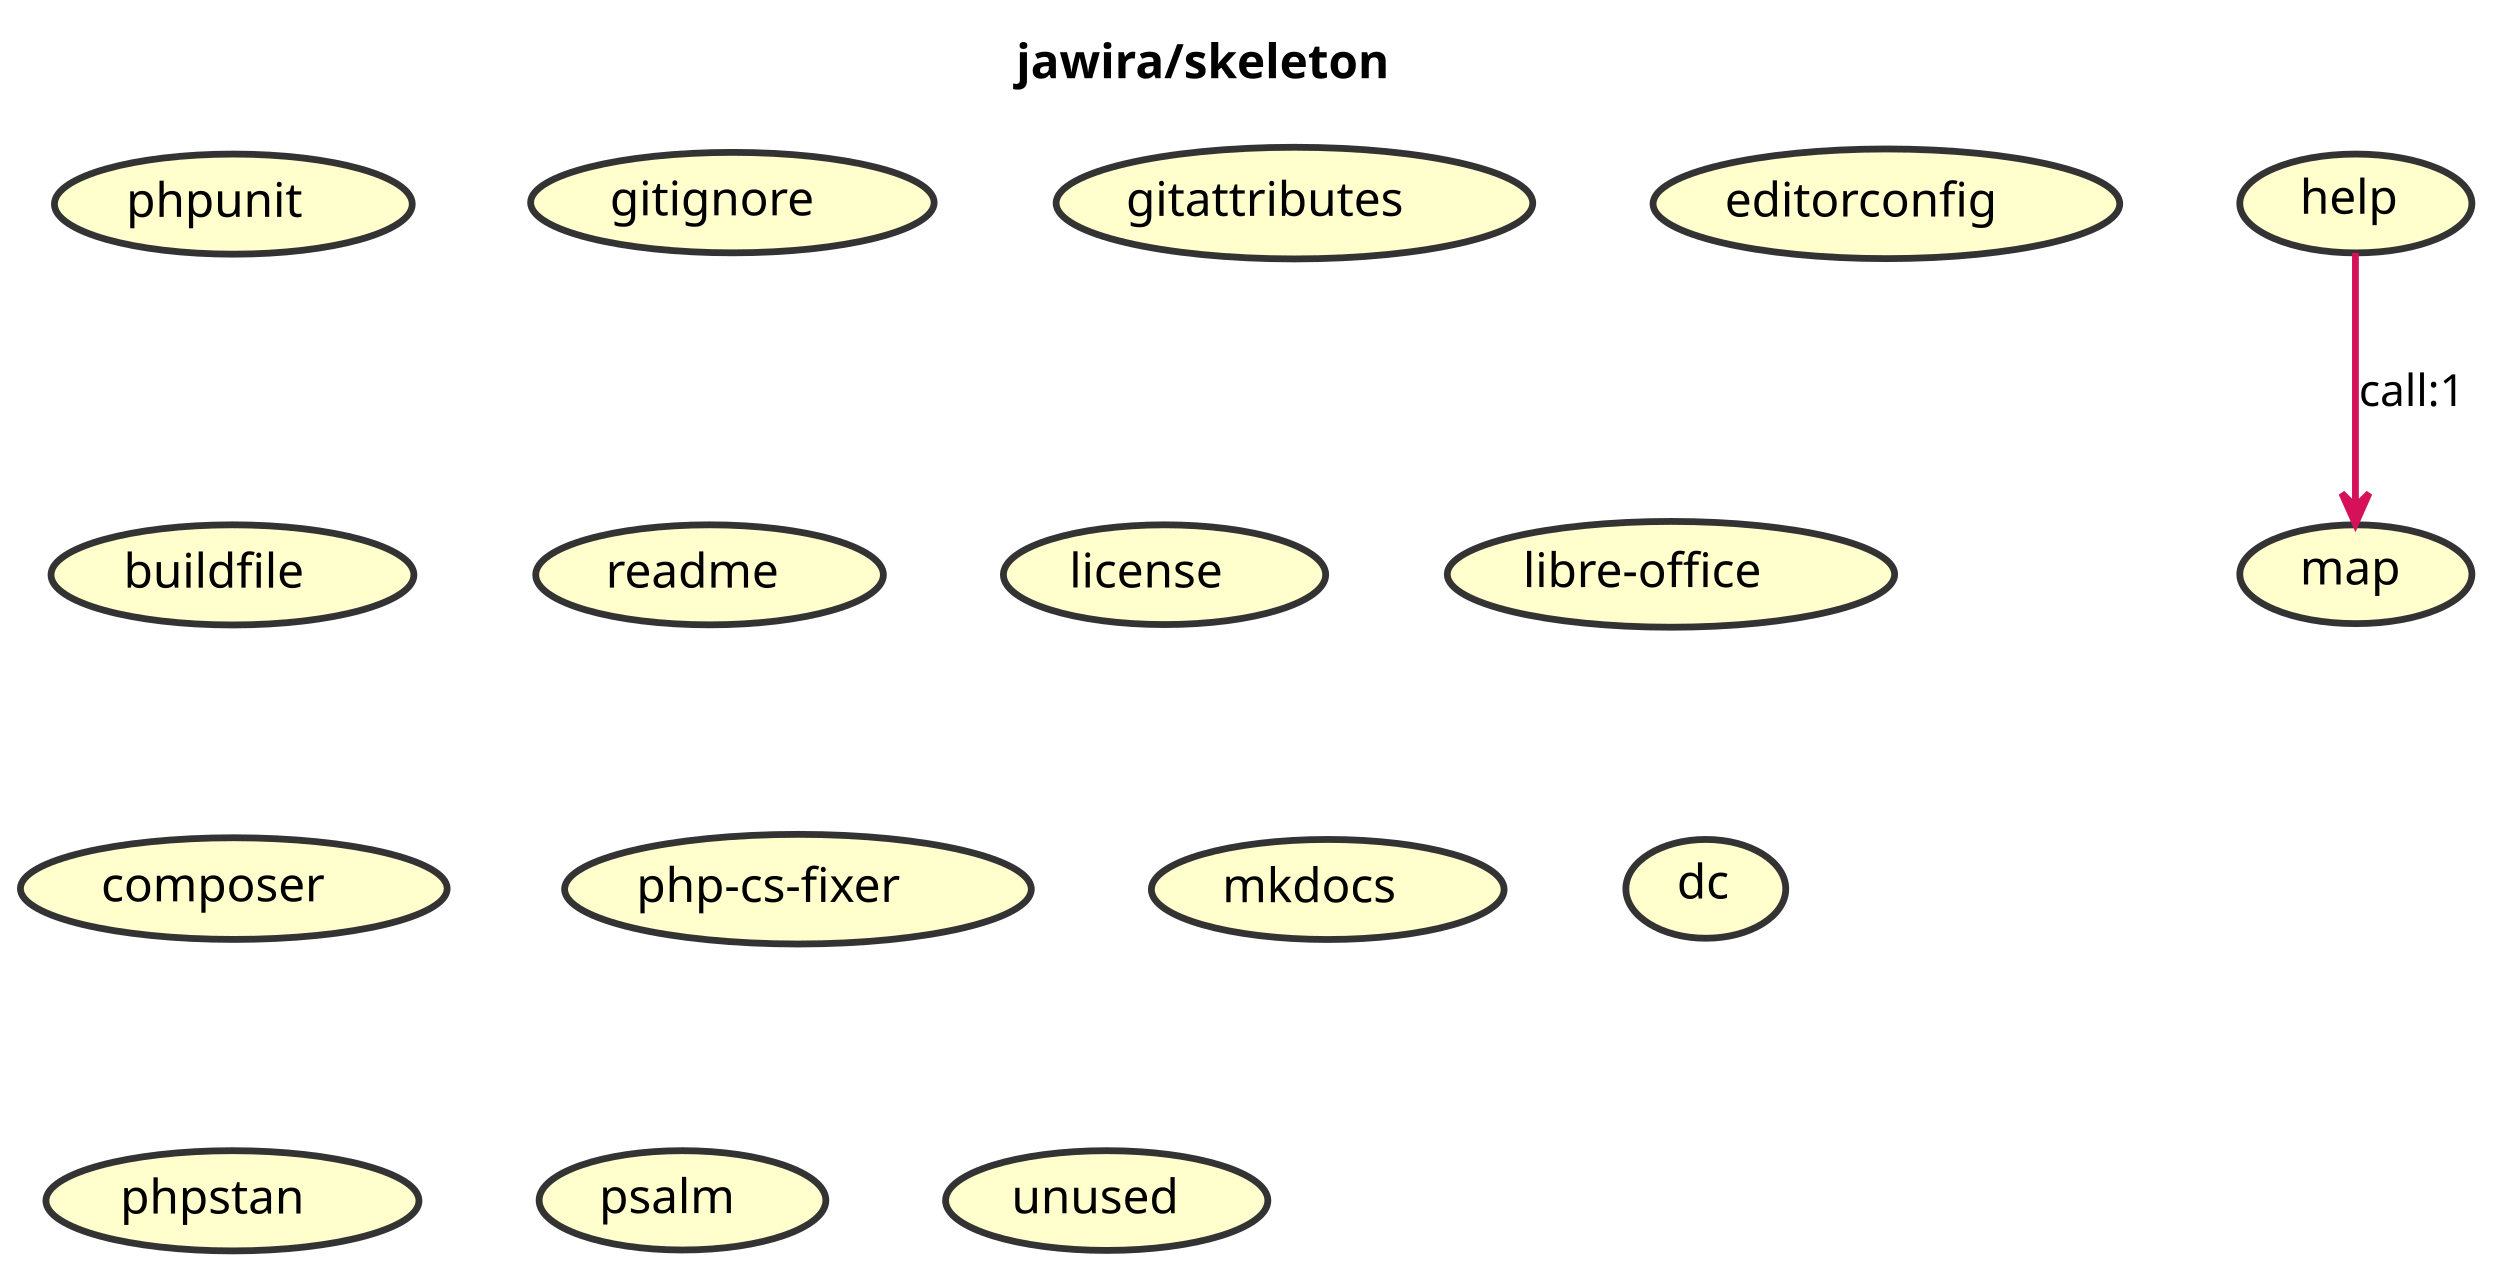
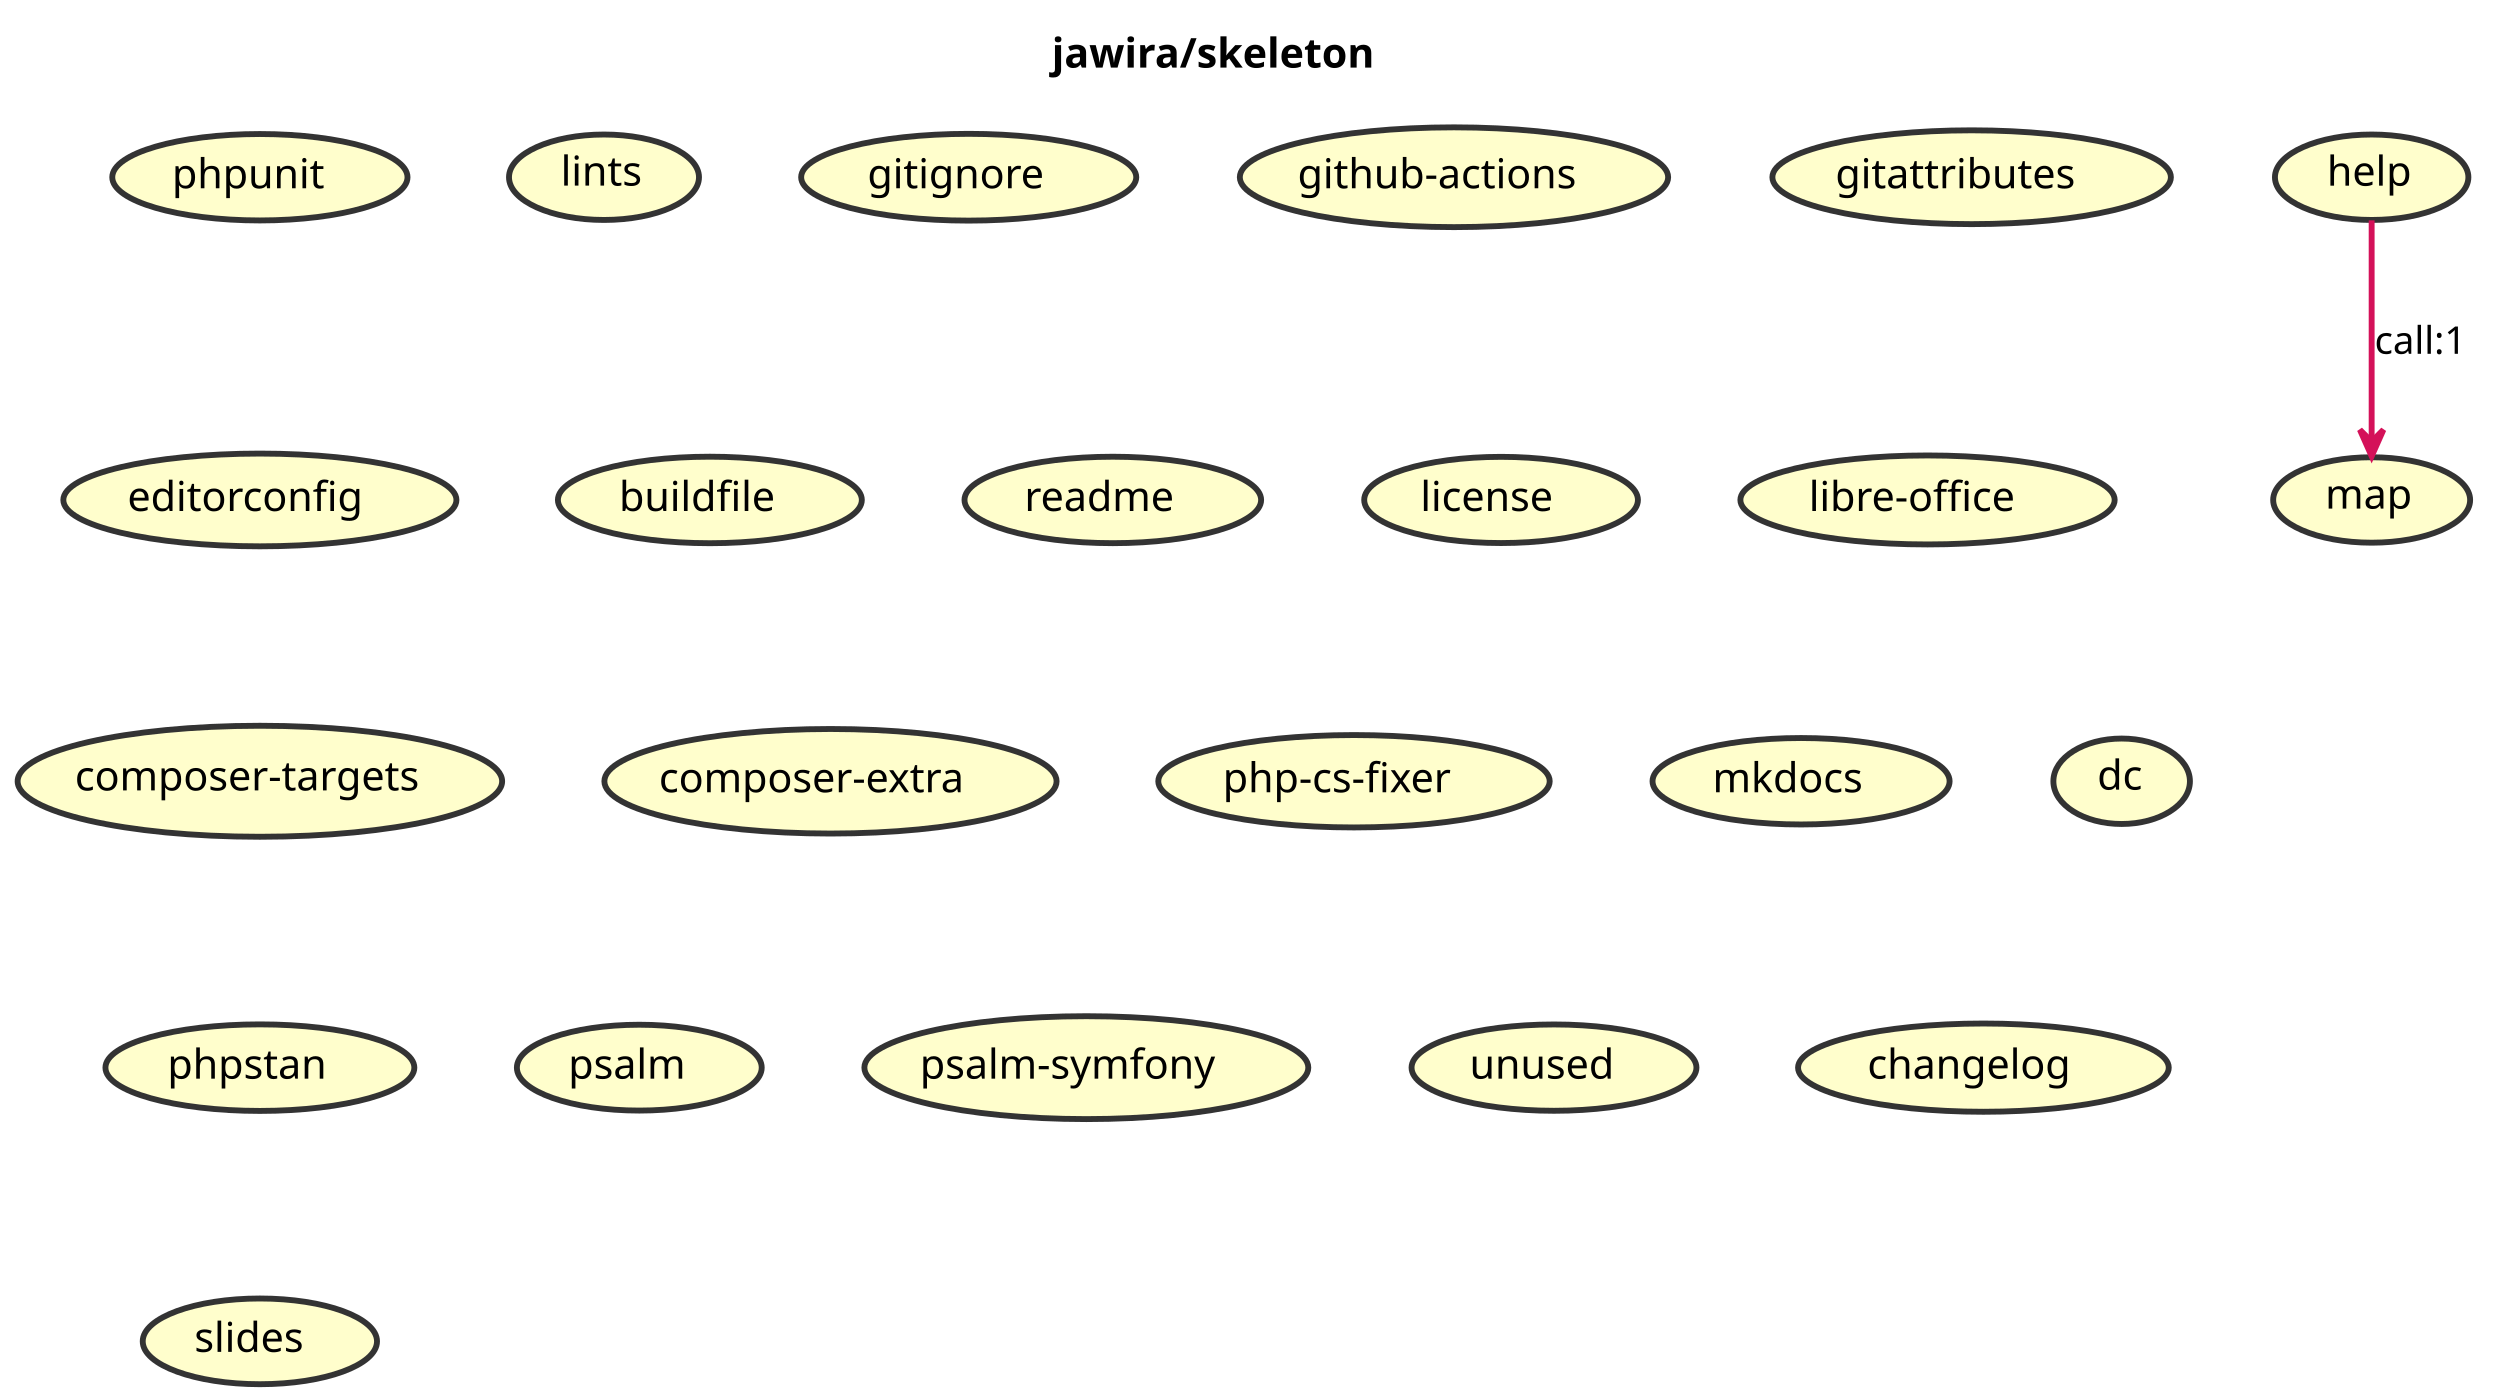
- <svg xmlns="http://www.w3.org/2000/svg" contentStyleType="text/css" height="373px" preserveAspectRatio="none" style="width:735px;height:373px;background:#FFFFFF;" version="1.1" viewBox="0 0 735 373" width="735px" zoomAndPan="magnify">
+ <svg xmlns="http://www.w3.org/2000/svg" contentStyleType="text/css" height="476px" preserveAspectRatio="none" style="width:850px;height:476px;background:#FFFFFF;" version="1.1" viewBox="0 0 850 476" width="850px" zoomAndPan="magnify">
  <defs />
  <g>
-     <rect height="26.297" style="stroke:#00000000;stroke-width:1.0;fill:none;" width="134" x="293.75" y="5" />
-     <text fill="#000000" font-family="sans-serif" font-size="14" font-weight="bold" lengthAdjust="spacing" textLength="124" x="298.75" y="22.995">jawira/skeleton</text>
+     <text fill="#000000" font-family="sans-serif" font-size="14" font-weight="bold" lengthAdjust="spacing" textLength="121.153" x="357.598" y="22.995">jawira/skeleton</text>
    <g id="elem_help">
-       <ellipse cx="692.619" cy="59.823" fill="#FFFECC" rx="34.119" ry="14.526" style="stroke:#333333;stroke-width:2.0;" />
-       <text fill="#000000" font-family="sans-serif" font-size="14" lengthAdjust="spacing" textLength="32" x="676.173" y="62.835">help</text>
+       <ellipse cx="806.365" cy="60.261" fill="#FFFECC" rx="32.885" ry="14.524" style="stroke:#333333;stroke-width:2.0;" />
+       <text fill="#000000" font-family="sans-serif" font-size="14" lengthAdjust="spacing" textLength="30.263" x="791.152" y="63.139">help</text>
    </g>
    <g id="elem_map">
-       <ellipse cx="692.619" cy="168.823" fill="#FFFECC" rx="34.119" ry="14.526" style="stroke:#333333;stroke-width:2.0;" />
-       <text fill="#000000" font-family="sans-serif" font-size="14" lengthAdjust="spacing" textLength="32" x="676.173" y="171.835">map</text>
+       <ellipse cx="806.361" cy="169.991" fill="#FFFECC" rx="33.481" ry="14.524" style="stroke:#333333;stroke-width:2.0;" />
+       <text fill="#000000" font-family="sans-serif" font-size="14" lengthAdjust="spacing" textLength="31.104" x="790.554" y="172.935">map</text>
    </g>
    <g id="elem_phpunit">
-       <ellipse cx="68.601" cy="60.012" fill="#FFFECC" rx="52.601" ry="14.715" style="stroke:#333333;stroke-width:2.0;" />
-       <text fill="#000000" font-family="sans-serif" font-size="14" lengthAdjust="spacing" textLength="57" x="37.101" y="63.76">phpunit</text>
+       <ellipse cx="88.361" cy="60.26" fill="#FFFECC" rx="50.191" ry="14.693" style="stroke:#333333;stroke-width:2.0;" />
+       <text fill="#000000" font-family="sans-serif" font-size="14" lengthAdjust="spacing" textLength="53.772" x="58.475" y="64.007">phpunit</text>
+     </g>
+     <g id="elem_lints">
+       <ellipse cx="205.359" cy="60.261" fill="#FFFECC" rx="32.299" ry="14.524" style="stroke:#333333;stroke-width:2.0;" />
+       <text fill="#000000" font-family="sans-serif" font-size="14" lengthAdjust="spacing" textLength="29.436" x="190.642" y="63.107">lints</text>
    </g>
    <g id="elem_gitignore">
-       <ellipse cx="215.32" cy="59.564" fill="#FFFECC" rx="59.32" ry="14.767" style="stroke:#333333;stroke-width:2.0;" />
-       <text fill="#000000" font-family="sans-serif" font-size="14" lengthAdjust="spacing" textLength="66" x="179.32" y="63.312">gitignore</text>
+       <ellipse cx="329.358" cy="60.257" fill="#FFFECC" rx="56.968" ry="14.75" style="stroke:#333333;stroke-width:2.0;" />
+       <text fill="#000000" font-family="sans-serif" font-size="14" lengthAdjust="spacing" textLength="62.85" x="294.933" y="64.005">gitignore</text>
+     </g>
+     <g id="elem_github-actions">
+       <ellipse cx="494.355" cy="60.26" fill="#FFFECC" rx="72.815" ry="16.963" style="stroke:#333333;stroke-width:2.0;" />
+       <text fill="#000000" font-family="sans-serif" font-size="14" lengthAdjust="spacing" textLength="100.338" x="441.187" y="64.007">github-actions</text>
    </g>
    <g id="elem_gitattributes">
-       <ellipse cx="380.563" cy="59.71" fill="#FFFECC" rx="70.063" ry="16.413" style="stroke:#333333;stroke-width:2.0;" />
-       <text fill="#000000" font-family="sans-serif" font-size="14" lengthAdjust="spacing" textLength="93" x="331.063" y="63.457">gitattributes</text>
+       <ellipse cx="670.356" cy="60.256" fill="#FFFECC" rx="67.746" ry="15.949" style="stroke:#333333;stroke-width:2.0;" />
+       <text fill="#000000" font-family="sans-serif" font-size="14" lengthAdjust="spacing" textLength="86.625" x="624.044" y="64.004">gitattributes</text>
    </g>
    <g id="elem_editorconfig">
-       <ellipse cx="554.601" cy="59.917" fill="#FFFECC" rx="68.601" ry="16.12" style="stroke:#333333;stroke-width:2.0;" />
-       <text fill="#000000" font-family="sans-serif" font-size="14" lengthAdjust="spacing" textLength="89" x="507.101" y="63.665">editorconfig</text>
+       <ellipse cx="88.359" cy="169.983" fill="#FFFECC" rx="66.829" ry="15.766" style="stroke:#333333;stroke-width:2.0;" />
+       <text fill="#000000" font-family="sans-serif" font-size="14" lengthAdjust="spacing" textLength="84.041" x="43.338" y="173.73">editorconfig</text>
    </g>
    <g id="elem_buildfile">
-       <ellipse cx="68.347" cy="169.018" fill="#FFFECC" rx="53.347" ry="14.722" style="stroke:#333333;stroke-width:2.0;" />
-       <text fill="#000000" font-family="sans-serif" font-size="14" lengthAdjust="spacing" textLength="58" x="36.347" y="172.766">buildfile</text>
+       <ellipse cx="241.356" cy="169.984" fill="#FFFECC" rx="51.666" ry="14.707" style="stroke:#333333;stroke-width:2.0;" />
+       <text fill="#000000" font-family="sans-serif" font-size="14" lengthAdjust="spacing" textLength="55.747" x="210.482" y="173.731">buildfile</text>
    </g>
    <g id="elem_readme">
-       <ellipse cx="208.608" cy="168.999" fill="#FFFECC" rx="51.108" ry="14.702" style="stroke:#333333;stroke-width:2.0;" />
-       <text fill="#000000" font-family="sans-serif" font-size="14" lengthAdjust="spacing" textLength="55" x="178.108" y="172.746">readme</text>
+       <ellipse cx="378.356" cy="169.982" fill="#FFFECC" rx="50.426" ry="14.695" style="stroke:#333333;stroke-width:2.0;" />
+       <text fill="#000000" font-family="sans-serif" font-size="14" lengthAdjust="spacing" textLength="54.086" x="348.313" y="173.73">readme</text>
    </g>
    <g id="elem_license">
-       <ellipse cx="342.376" cy="168.961" fill="#FFFECC" rx="47.376" ry="14.664" style="stroke:#333333;stroke-width:2.0;" />
-       <text fill="#000000" font-family="sans-serif" font-size="14" lengthAdjust="spacing" textLength="50" x="314.376" y="172.709">license</text>
+       <ellipse cx="510.363" cy="169.982" fill="#FFFECC" rx="46.533" ry="14.655" style="stroke:#333333;stroke-width:2.0;" />
+       <text fill="#000000" font-family="sans-serif" font-size="14" lengthAdjust="spacing" textLength="48.87" x="482.928" y="173.73">license</text>
    </g>
    <g id="elem_libre-office">
-       <ellipse cx="491.265" cy="168.85" fill="#FFFECC" rx="65.766" ry="15.553" style="stroke:#333333;stroke-width:2.0;" />
-       <text fill="#000000" font-family="sans-serif" font-size="14" lengthAdjust="spacing" textLength="81" x="447.765" y="172.597">libre-office</text>
+       <ellipse cx="655.358" cy="169.982" fill="#FFFECC" rx="63.628" ry="15.126" style="stroke:#333333;stroke-width:2.0;" />
+       <text fill="#000000" font-family="sans-serif" font-size="14" lengthAdjust="spacing" textLength="74.71" x="615.003" y="173.73">libre-office</text>
    </g>
-     <g id="elem_composer">
-       <ellipse cx="68.735" cy="261.244" fill="#FFFECC" rx="62.735" ry="14.947" style="stroke:#333333;stroke-width:2.0;" />
-       <text fill="#000000" font-family="sans-serif" font-size="14" lengthAdjust="spacing" textLength="72" x="29.735" y="264.991">composer</text>
+     <g id="elem_composer-targets">
+       <ellipse cx="88.362" cy="265.629" fill="#FFFECC" rx="82.362" ry="18.872" style="stroke:#333333;stroke-width:2.0;" />
+       <text fill="#000000" font-family="sans-serif" font-size="14" lengthAdjust="spacing" textLength="124.175" x="25.463" y="268.747">composer-targets</text>
+     </g>
+     <g id="elem_composer-extra">
+       <ellipse cx="282.363" cy="265.632" fill="#FFFECC" rx="76.873" ry="17.775" style="stroke:#333333;stroke-width:2.0;" />
+       <text fill="#000000" font-family="sans-serif" font-size="14" lengthAdjust="spacing" textLength="110.79" x="224.044" y="269.36">composer-extra</text>
    </g>
    <g id="elem_php-cs-fixer">
-       <ellipse cx="234.601" cy="261.417" fill="#FFFECC" rx="68.601" ry="16.12" style="stroke:#333333;stroke-width:2.0;" />
-       <text fill="#000000" font-family="sans-serif" font-size="14" lengthAdjust="spacing" textLength="89" x="187.101" y="265.165">php-cs-fixer</text>
+       <ellipse cx="460.358" cy="265.624" fill="#FFFECC" rx="66.538" ry="15.707" style="stroke:#333333;stroke-width:2.0;" />
+       <text fill="#000000" font-family="sans-serif" font-size="14" lengthAdjust="spacing" textLength="83.214" x="415.751" y="269.372">php-cs-fixer</text>
    </g>
    <g id="elem_mkdocs">
-       <ellipse cx="390.354" cy="261.505" fill="#FFFECC" rx="51.854" ry="14.708" style="stroke:#333333;stroke-width:2.0;" />
-       <text fill="#000000" font-family="sans-serif" font-size="14" lengthAdjust="spacing" textLength="56" x="359.354" y="265.253">mkdocs</text>
+       <ellipse cx="612.362" cy="265.623" fill="#FFFECC" rx="50.502" ry="14.696" style="stroke:#333333;stroke-width:2.0;" />
+       <text fill="#000000" font-family="sans-serif" font-size="14" lengthAdjust="spacing" textLength="54.188" x="582.268" y="269.37">mkdocs</text>
    </g>
    <g id="elem_dc">
-       <ellipse cx="501.506" cy="261.32" fill="#FFFECC" rx="23.506" ry="14.524" style="stroke:#333333;stroke-width:2.0;" />
-       <text fill="#000000" font-family="sans-serif" font-size="14" lengthAdjust="spacing" textLength="17" x="493.006" y="264.167">dc</text>
+       <ellipse cx="721.362" cy="265.63" fill="#FFFECC" rx="23.212" ry="14.524" style="stroke:#333333;stroke-width:2.0;" />
+       <text fill="#000000" font-family="sans-serif" font-size="14" lengthAdjust="spacing" textLength="16.584" x="713.07" y="268.477">dc</text>
    </g>
    <g id="elem_phpstan">
-       <ellipse cx="68.34" cy="353.031" fill="#FFFECC" rx="54.84" ry="14.734" style="stroke:#333333;stroke-width:2.0;" />
-       <text fill="#000000" font-family="sans-serif" font-size="14" lengthAdjust="spacing" textLength="60" x="35.34" y="356.778">phpstan</text>
+       <ellipse cx="88.362" cy="363.001" fill="#FFFECC" rx="52.513" ry="14.714" style="stroke:#333333;stroke-width:2.0;" />
+       <text fill="#000000" font-family="sans-serif" font-size="14" lengthAdjust="spacing" textLength="56.882" x="56.922" y="366.749">phpstan</text>
    </g>
    <g id="elem_psalm">
-       <ellipse cx="200.653" cy="352.898" fill="#FFFECC" rx="42.153" ry="14.601" style="stroke:#333333;stroke-width:2.0;" />
-       <text fill="#000000" font-family="sans-serif" font-size="14" lengthAdjust="spacing" textLength="43" x="176.153" y="356.646">psalm</text>
+       <ellipse cx="217.361" cy="363.001" fill="#FFFECC" rx="41.621" ry="14.594" style="stroke:#333333;stroke-width:2.0;" />
+       <text fill="#000000" font-family="sans-serif" font-size="14" lengthAdjust="spacing" textLength="42.287" x="193.218" y="366.748">psalm</text>
+     </g>
+     <g id="elem_psalm-symfony">
+       <ellipse cx="369.356" cy="363" fill="#FFFECC" rx="75.466" ry="17.493" style="stroke:#333333;stroke-width:2.0;" />
+       <text fill="#000000" font-family="sans-serif" font-size="14" lengthAdjust="spacing" textLength="107.208" x="312.752" y="366.748">psalm-symfony</text>
    </g>
    <g id="elem_unused">
-       <ellipse cx="325.376" cy="352.961" fill="#FFFECC" rx="47.376" ry="14.664" style="stroke:#333333;stroke-width:2.0;" />
-       <text fill="#000000" font-family="sans-serif" font-size="14" lengthAdjust="spacing" textLength="50" x="297.376" y="356.709">unused</text>
+       <ellipse cx="528.361" cy="362.992" fill="#FFFECC" rx="48.431" ry="14.675" style="stroke:#333333;stroke-width:2.0;" />
+       <text fill="#000000" font-family="sans-serif" font-size="14" lengthAdjust="spacing" textLength="51.413" x="499.654" y="366.74">unused</text>
+     </g>
+     <g id="elem_changelog">
+       <ellipse cx="674.358" cy="363" fill="#FFFECC" rx="63.018" ry="15.004" style="stroke:#333333;stroke-width:2.0;" />
+       <text fill="#000000" font-family="sans-serif" font-size="14" lengthAdjust="spacing" textLength="72.864" x="634.926" y="366.748">changelog</text>
+     </g>
+     <g id="elem_slides">
+       <ellipse cx="88.356" cy="456.058" fill="#FFFECC" rx="39.826" ry="14.571" style="stroke:#333333;stroke-width:2.0;" />
+       <text fill="#000000" font-family="sans-serif" font-size="14" lengthAdjust="spacing" textLength="39.867" x="66.074" y="459.642">slides</text>
    </g>
    <g id="link_help_map">
-       <path d="M692.5,74.349 C692.5,93.219 692.5,127.494 692.5,148.876 " fill="none" id="help-to-map" style="stroke:#D41159;stroke-width:2.0;" />
-       <polygon fill="#D41159" points="692.5,154.017,696.5,145.017,692.5,149.017,688.5,145.017,692.5,154.017" style="stroke:#D41159;stroke-width:2.0;" />
-       <text fill="#000000" font-family="sans-serif" font-size="13" lengthAdjust="spacing" textLength="34" x="693.5" y="119.364">call:1</text>
+       <path d="M806.36,74.907 C806.36,95.517 806.36,128.367 806.36,149.117 " fill="none" id="help-to-map" style="stroke:#D41159;stroke-width:2.0;" />
+       <polygon fill="#D41159" points="806.36,155.117,810.36,146.117,806.36,150.117,802.36,146.117,806.36,155.117" style="stroke:#D41159;stroke-width:2.0;" />
+       <text fill="#000000" font-family="sans-serif" font-size="13" lengthAdjust="spacing" textLength="34.988" x="807.36" y="120.294">call:1</text>
    </g>
  </g>
</svg>
